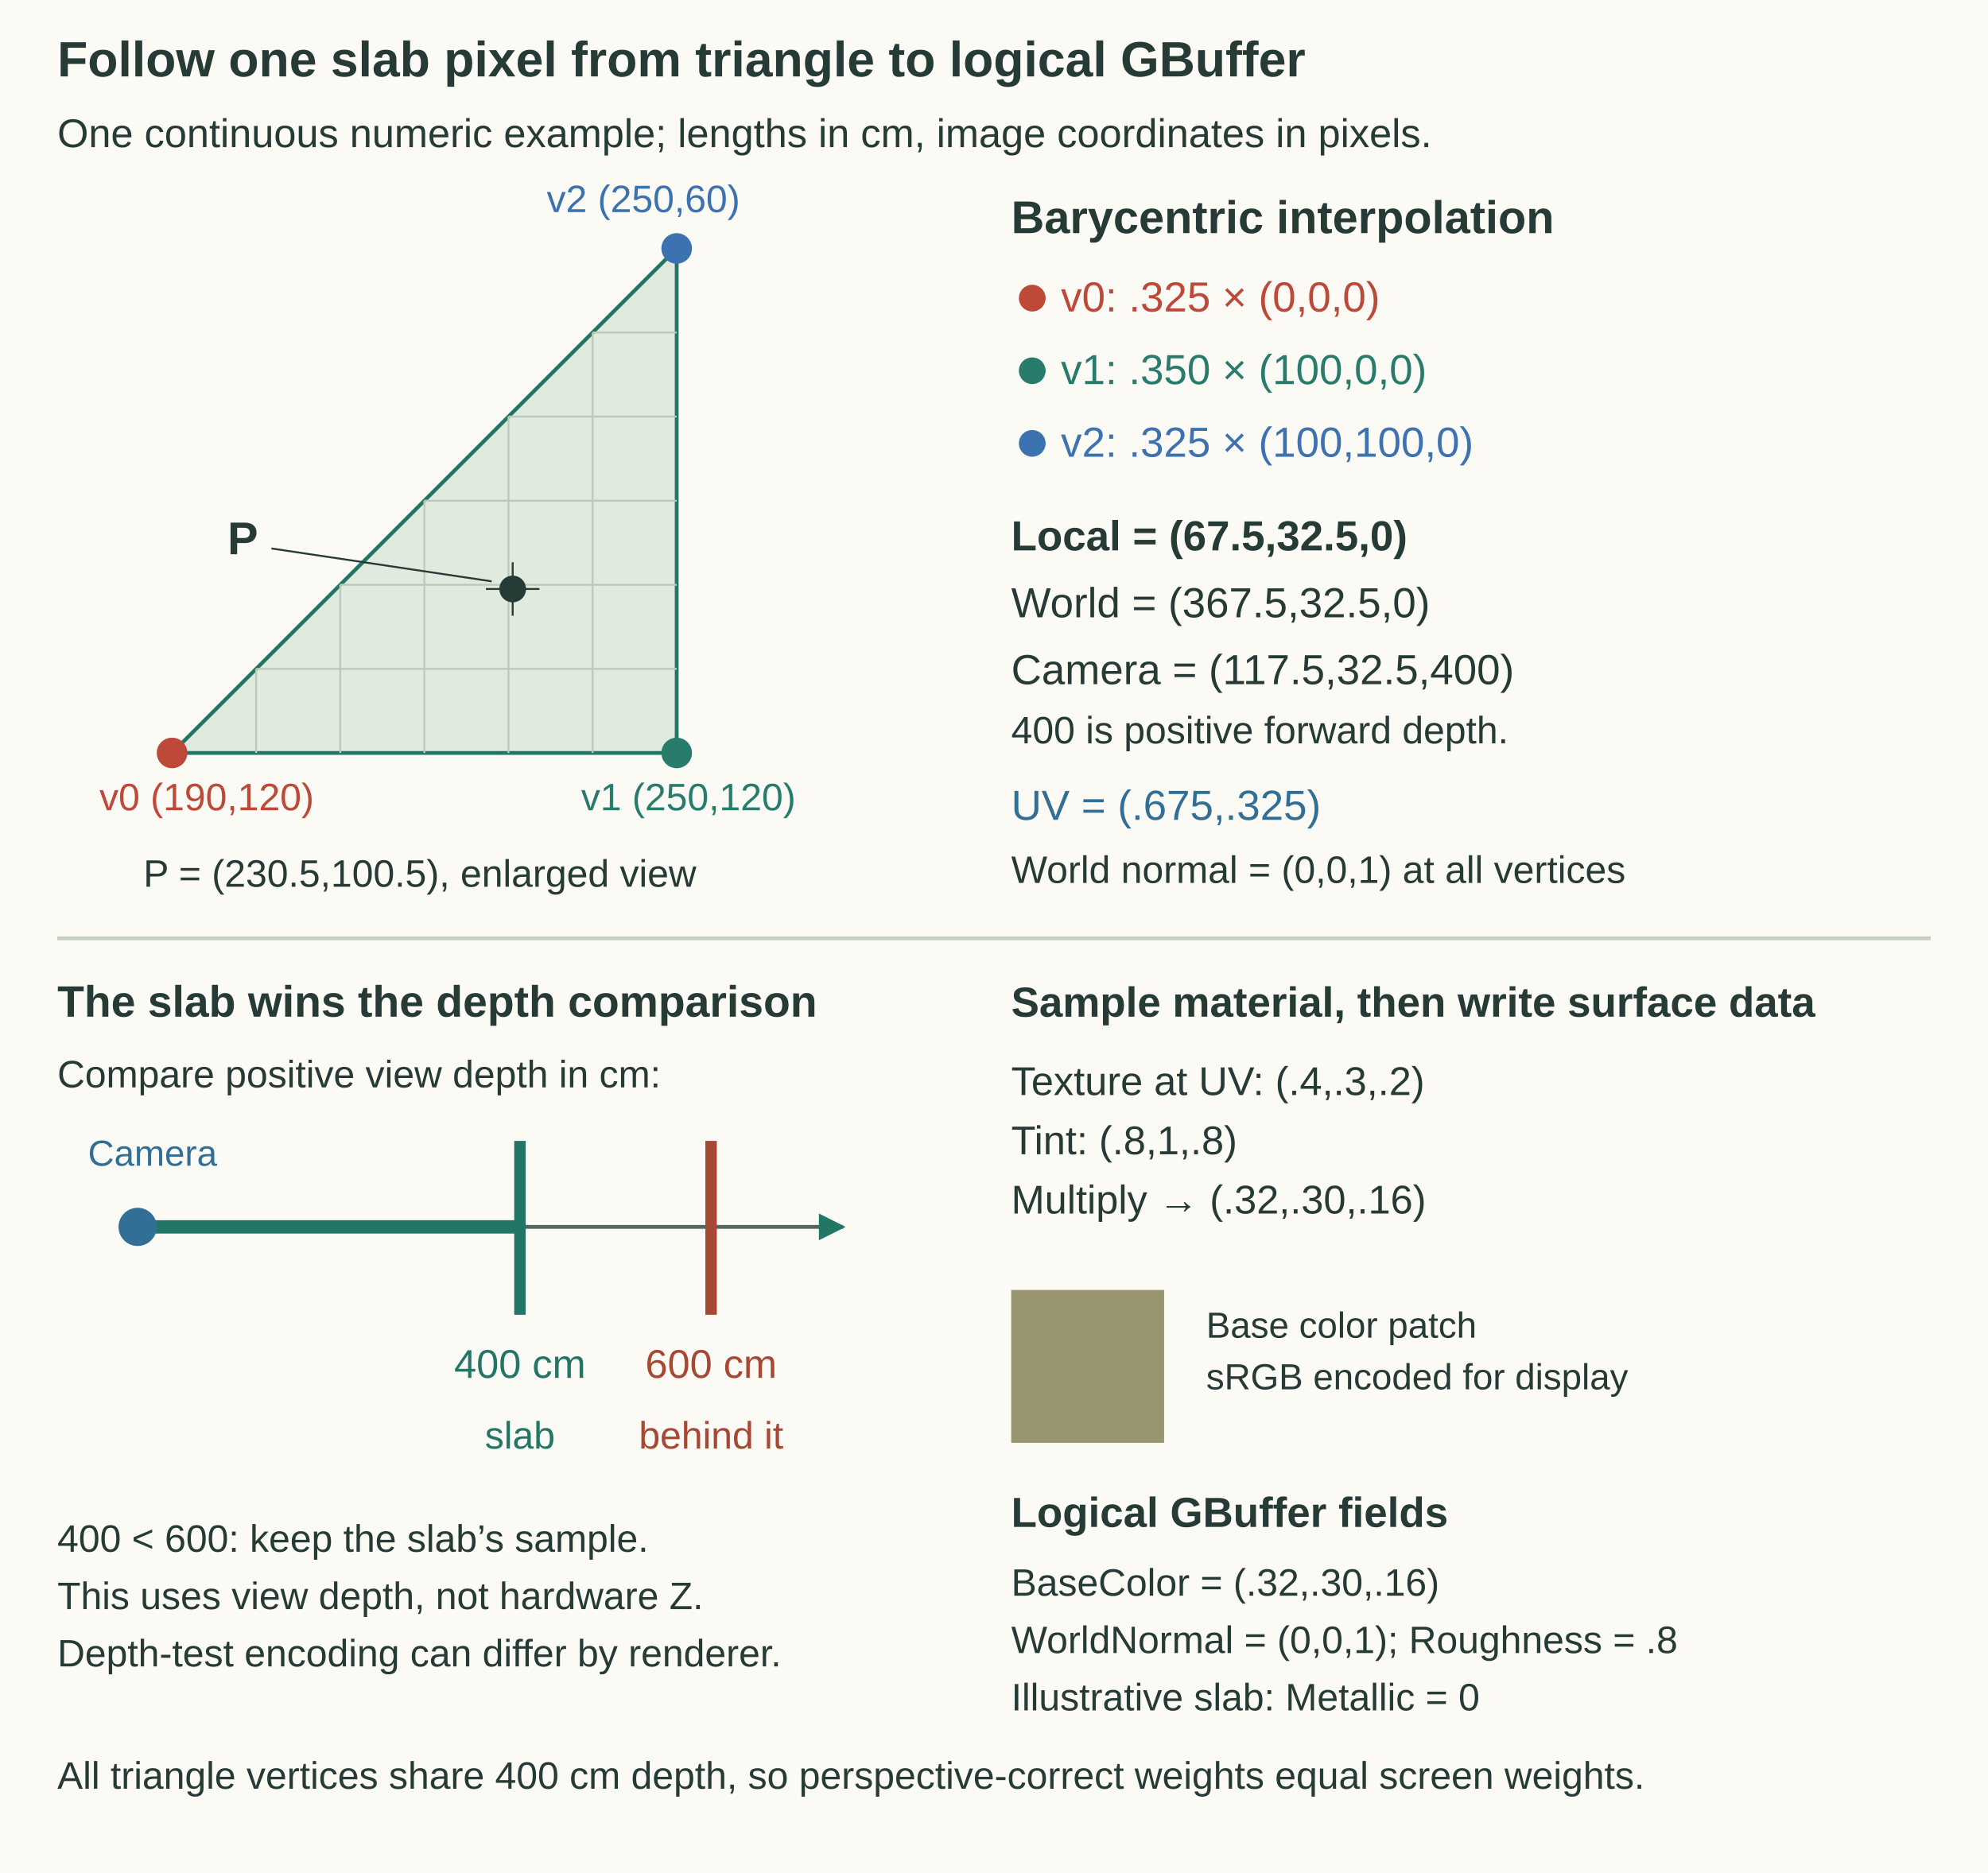
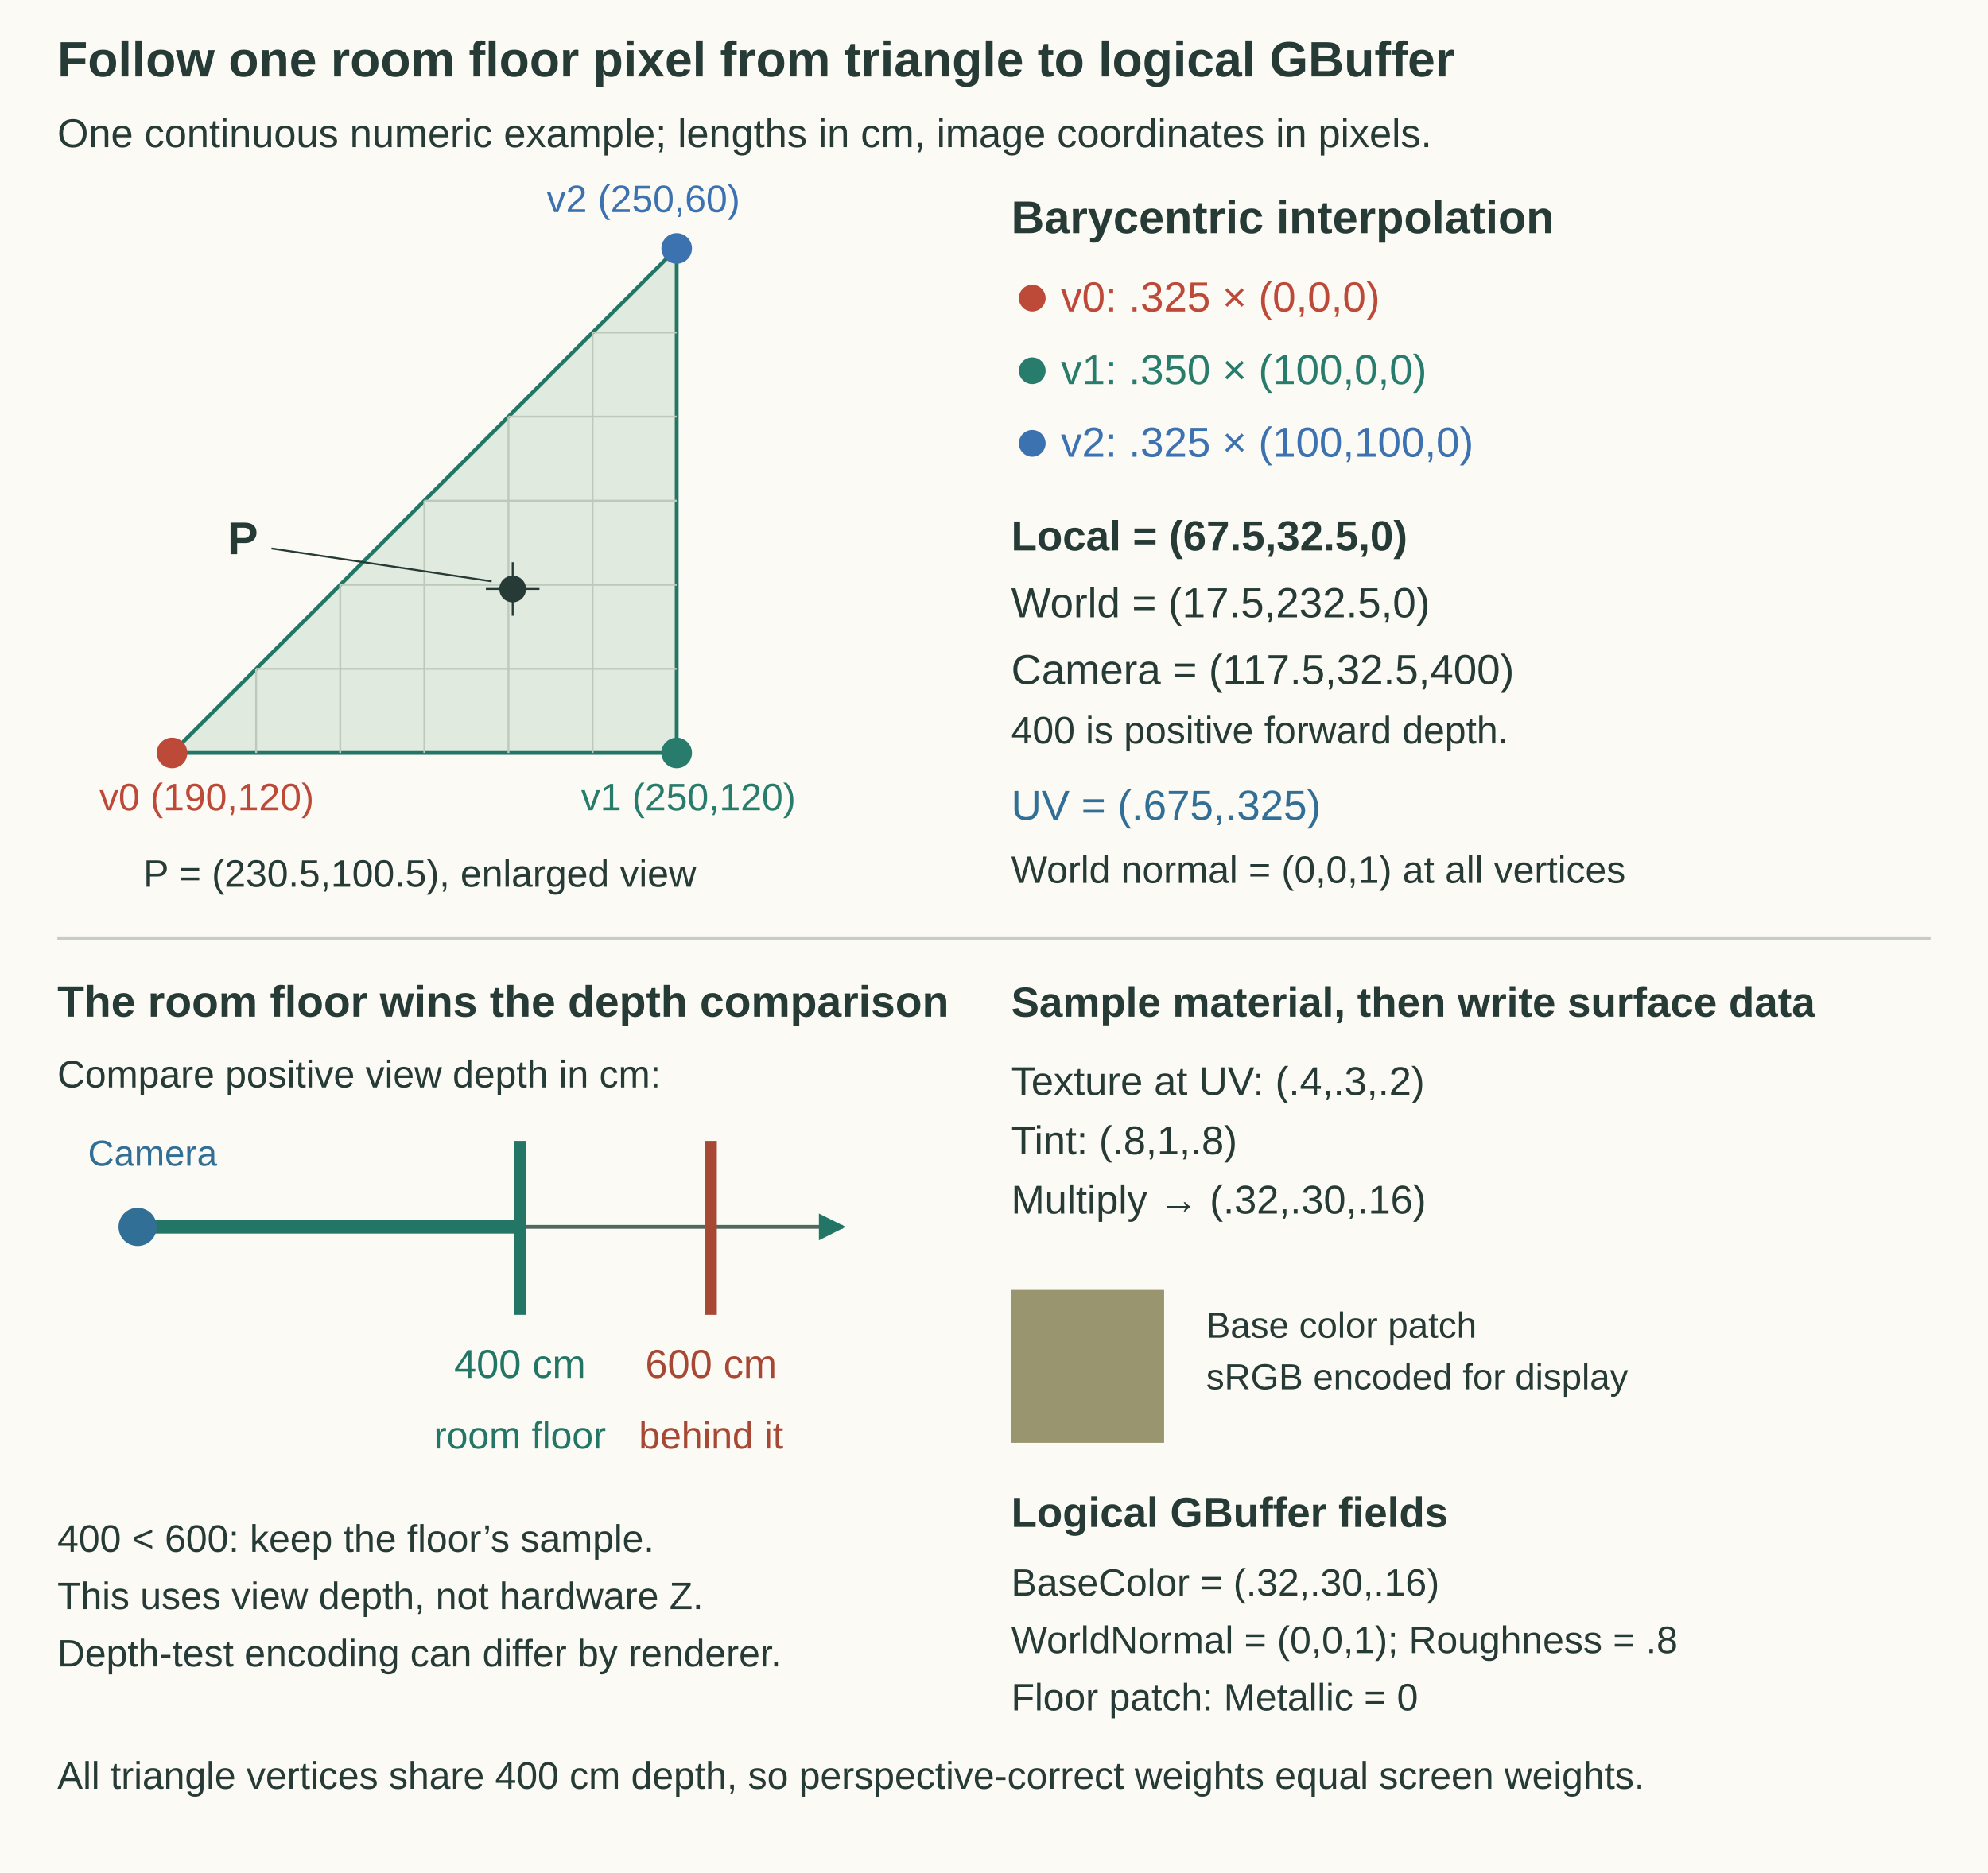
<svg xmlns="http://www.w3.org/2000/svg" viewBox="0 0 1040 980" role="img" aria-labelledby="title desc">
  <defs>
    <marker id="arrow" viewBox="0 0 10 10" refX="9" refY="5" markerWidth="7" markerHeight="7" orient="auto-start-reverse">
      <path d="M0 0L10 5L0 10Z" fill="#237665" />
    </marker>
  </defs>
  <rect width="1040" height="980" fill="#fcfaf5" />
-   <text x="30" y="40" font-family="Arial, sans-serif" font-size="26" fill="#263a36" text-anchor="start" font-weight="bold">Follow one slab pixel from triangle to logical GBuffer</text>
+   <text x="30" y="40" font-family="Arial, sans-serif" font-size="26" fill="#263a36" text-anchor="start" font-weight="bold">Follow one room floor pixel from triangle to logical GBuffer</text>
  <text x="30" y="77" font-family="Arial, sans-serif" font-size="21" fill="#263a36" text-anchor="start" font-weight="normal">One continuous numeric example; lengths in cm, image coordinates in pixels.</text>
  <polygon points="90.00,394.00 354.00,394.00 354.00,130.00" fill="#e1eadf" stroke="#237665" stroke-width="2" />
  <line x1="310" y1="174" x2="354" y2="174" stroke="#bccabb" stroke-width="1" />
  <line x1="134" y1="350" x2="134" y2="394" stroke="#bccabb" stroke-width="1" />
  <line x1="266" y1="218" x2="354" y2="218" stroke="#bccabb" stroke-width="1" />
  <line x1="178" y1="306" x2="178" y2="394" stroke="#bccabb" stroke-width="1" />
  <line x1="222" y1="262" x2="354" y2="262" stroke="#bccabb" stroke-width="1" />
  <line x1="222" y1="262" x2="222" y2="394" stroke="#bccabb" stroke-width="1" />
  <line x1="178" y1="306" x2="354" y2="306" stroke="#bccabb" stroke-width="1" />
  <line x1="266" y1="218" x2="266" y2="394" stroke="#bccabb" stroke-width="1" />
  <line x1="134" y1="350" x2="354" y2="350" stroke="#bccabb" stroke-width="1" />
  <line x1="310" y1="174" x2="310" y2="394" stroke="#bccabb" stroke-width="1" />
  <circle cx="90.0" cy="394.0" r="7" fill="#bd4939" stroke="#bd4939" stroke-width="2" />
  <circle cx="354.0" cy="394.0" r="7" fill="#287c6b" stroke="#287c6b" stroke-width="2" />
  <circle cx="354.0" cy="130.0" r="7" fill="#3d72b0" stroke="#3d72b0" stroke-width="2" />
  <text x="52" y="424" font-family="Arial, sans-serif" font-size="20" fill="#bd4939" text-anchor="start" font-weight="normal">v0 (190,120)</text>
  <text x="304" y="424" font-family="Arial, sans-serif" font-size="20" fill="#287c6b" text-anchor="start" font-weight="normal">v1 (250,120)</text>
  <text x="286" y="111" font-family="Arial, sans-serif" font-size="20" fill="#3d72b0" text-anchor="start" font-weight="normal">v2 (250,60)</text>
  <circle cx="268.2" cy="308.2" r="6" fill="#263a36" stroke="#263a36" stroke-width="2" />
  <line x1="254.2" y1="308.2" x2="282.2" y2="308.2" stroke="#263a36" stroke-width="1" />
  <line x1="268.2" y1="294.2" x2="268.2" y2="322.2" stroke="#263a36" stroke-width="1" />
  <text x="119" y="290" font-family="Arial, sans-serif" font-size="24" fill="#263a36" text-anchor="start" font-weight="bold">P</text>
  <line x1="142" y1="287" x2="257.2" y2="304.2" stroke="#263a36" stroke-width="1" />
  <text x="75" y="464" font-family="Arial, sans-serif" font-size="20" fill="#263a36" text-anchor="start" font-weight="normal">P = (230.5,100.5), enlarged view</text>
  <text x="529" y="122" font-family="Arial, sans-serif" font-size="24" fill="#263a36" text-anchor="start" font-weight="bold">Barycentric interpolation</text>
  <circle cx="540" cy="156" r="6" fill="#bd4939" stroke="#bd4939" stroke-width="2" />
  <text x="555" y="163" font-family="Arial, sans-serif" font-size="22" fill="#bd4939" text-anchor="start" font-weight="normal">v0: .325 × (0,0,0)</text>
  <circle cx="540" cy="194" r="6" fill="#287c6b" stroke="#287c6b" stroke-width="2" />
  <text x="555" y="201" font-family="Arial, sans-serif" font-size="22" fill="#287c6b" text-anchor="start" font-weight="normal">v1: .350 × (100,0,0)</text>
  <circle cx="540" cy="232" r="6" fill="#3d72b0" stroke="#3d72b0" stroke-width="2" />
  <text x="555" y="239" font-family="Arial, sans-serif" font-size="22" fill="#3d72b0" text-anchor="start" font-weight="normal">v2: .325 × (100,100,0)</text>
  <text x="529" y="288" font-family="Arial, sans-serif" font-size="22" fill="#263a36" text-anchor="start" font-weight="bold">Local = (67.5,32.5,0)</text>
-   <text x="529" y="323" font-family="Arial, sans-serif" font-size="22" fill="#263a36" text-anchor="start" font-weight="normal">World = (367.5,32.5,0)</text>
+   <text x="529" y="323" font-family="Arial, sans-serif" font-size="22" fill="#263a36" text-anchor="start" font-weight="normal">World = (17.5,232.5,0)</text>
  <text x="529" y="358" font-family="Arial, sans-serif" font-size="22" fill="#263a36" text-anchor="start" font-weight="normal">Camera = (117.5,32.5,400)</text>
  <text x="529" y="389" font-family="Arial, sans-serif" font-size="20" fill="#263a36" text-anchor="start" font-weight="normal">400 is positive forward depth.</text>
  <text x="529" y="429" font-family="Arial, sans-serif" font-size="22" fill="#326f96" text-anchor="start" font-weight="normal">UV = (.675,.325)</text>
  <text x="529" y="462" font-family="Arial, sans-serif" font-size="20" fill="#263a36" text-anchor="start" font-weight="normal">World normal = (0,0,1) at all vertices</text>
  <line x1="30" y1="491" x2="1010" y2="491" stroke="#c5cec0" stroke-width="2" />
-   <text x="30" y="532" font-family="Arial, sans-serif" font-size="23" fill="#263a36" text-anchor="start" font-weight="bold">The slab wins the depth comparison</text>
+   <text x="30" y="532" font-family="Arial, sans-serif" font-size="23" fill="#263a36" text-anchor="start" font-weight="bold">The room floor wins the depth comparison</text>
  <text x="30" y="569" font-family="Arial, sans-serif" font-size="20" fill="#263a36" text-anchor="start" font-weight="normal">Compare positive view depth in cm:</text>
  <line x1="72" y1="642" x2="441" y2="642" stroke="#53665f" stroke-width="2" marker-end="url(#arrow)" />
  <line x1="72" y1="642" x2="272" y2="642" stroke="#237665" stroke-width="7" />
  <circle cx="72" cy="642" r="9" fill="#326f96" stroke="#326f96" stroke-width="2" />
  <text x="46" y="610" font-family="Arial, sans-serif" font-size="19" fill="#326f96" text-anchor="start" font-weight="normal">Camera</text>
  <line x1="272" y1="597" x2="272" y2="688" stroke="#237665" stroke-width="6" />
  <line x1="372" y1="597" x2="372" y2="688" stroke="#a74834" stroke-width="6" />
  <text x="272" y="721" font-family="Arial, sans-serif" font-size="21" fill="#237665" text-anchor="middle" font-weight="normal">400 cm</text>
  <text x="372" y="721" font-family="Arial, sans-serif" font-size="21" fill="#a74834" text-anchor="middle" font-weight="normal">600 cm</text>
-   <text x="272" y="758" font-family="Arial, sans-serif" font-size="20" fill="#237665" text-anchor="middle" font-weight="normal">slab</text>
+   <text x="272" y="758" font-family="Arial, sans-serif" font-size="20" fill="#237665" text-anchor="middle" font-weight="normal">room floor</text>
  <text x="372" y="758" font-family="Arial, sans-serif" font-size="20" fill="#a74834" text-anchor="middle" font-weight="normal">behind it</text>
-   <text x="30" y="812" font-family="Arial, sans-serif" font-size="20" fill="#263a36" text-anchor="start" font-weight="normal">400 &lt; 600: keep the slab’s sample.</text>
+   <text x="30" y="812" font-family="Arial, sans-serif" font-size="20" fill="#263a36" text-anchor="start" font-weight="normal">400 &lt; 600: keep the floor’s sample.</text>
  <text x="30" y="842" font-family="Arial, sans-serif" font-size="20" fill="#263a36" text-anchor="start" font-weight="normal">This uses view depth, not hardware Z.</text>
  <text x="30" y="872" font-family="Arial, sans-serif" font-size="20" fill="#263a36" text-anchor="start" font-weight="normal">Depth-test encoding can differ by renderer.</text>
  <text x="529" y="532" font-family="Arial, sans-serif" font-size="22" fill="#263a36" text-anchor="start" font-weight="bold">Sample material, then write surface data</text>
  <text x="529" y="573" font-family="Arial, sans-serif" font-size="21" fill="#263a36" text-anchor="start" font-weight="normal">Texture at UV: (.4,.3,.2)</text>
  <text x="529" y="604" font-family="Arial, sans-serif" font-size="21" fill="#263a36" text-anchor="start" font-weight="normal">Tint: (.8,1,.8)</text>
  <text x="529" y="635" font-family="Arial, sans-serif" font-size="21" fill="#263a36" text-anchor="start" font-weight="normal">Multiply → (.32,.30,.16)</text>
  <rect x="529" y="675" width="80" height="80" rx="0" fill="#99956f" stroke="none" stroke-width="0" />
  <text x="631" y="700" font-family="Arial, sans-serif" font-size="19" fill="#263a36" text-anchor="start" font-weight="normal">Base color patch</text>
  <text x="631" y="727" font-family="Arial, sans-serif" font-size="19" fill="#263a36" text-anchor="start" font-weight="normal">sRGB encoded for display</text>
  <text x="529" y="799" font-family="Arial, sans-serif" font-size="22" fill="#263a36" text-anchor="start" font-weight="bold">Logical GBuffer fields</text>
  <text x="529" y="835" font-family="Arial, sans-serif" font-size="20" fill="#263a36" text-anchor="start" font-weight="normal">BaseColor = (.32,.30,.16)</text>
  <text x="529" y="865" font-family="Arial, sans-serif" font-size="20" fill="#263a36" text-anchor="start" font-weight="normal">WorldNormal = (0,0,1); Roughness = .8</text>
-   <text x="529" y="895" font-family="Arial, sans-serif" font-size="20" fill="#263a36" text-anchor="start" font-weight="normal">Illustrative slab: Metallic = 0</text>
+   <text x="529" y="895" font-family="Arial, sans-serif" font-size="20" fill="#263a36" text-anchor="start" font-weight="normal">Floor patch: Metallic = 0</text>
  <text x="30" y="936" font-family="Arial, sans-serif" font-size="20" fill="#263a36" text-anchor="start" font-weight="normal">All triangle vertices share 400 cm depth, so perspective-correct weights equal screen weights.</text>
</svg>
